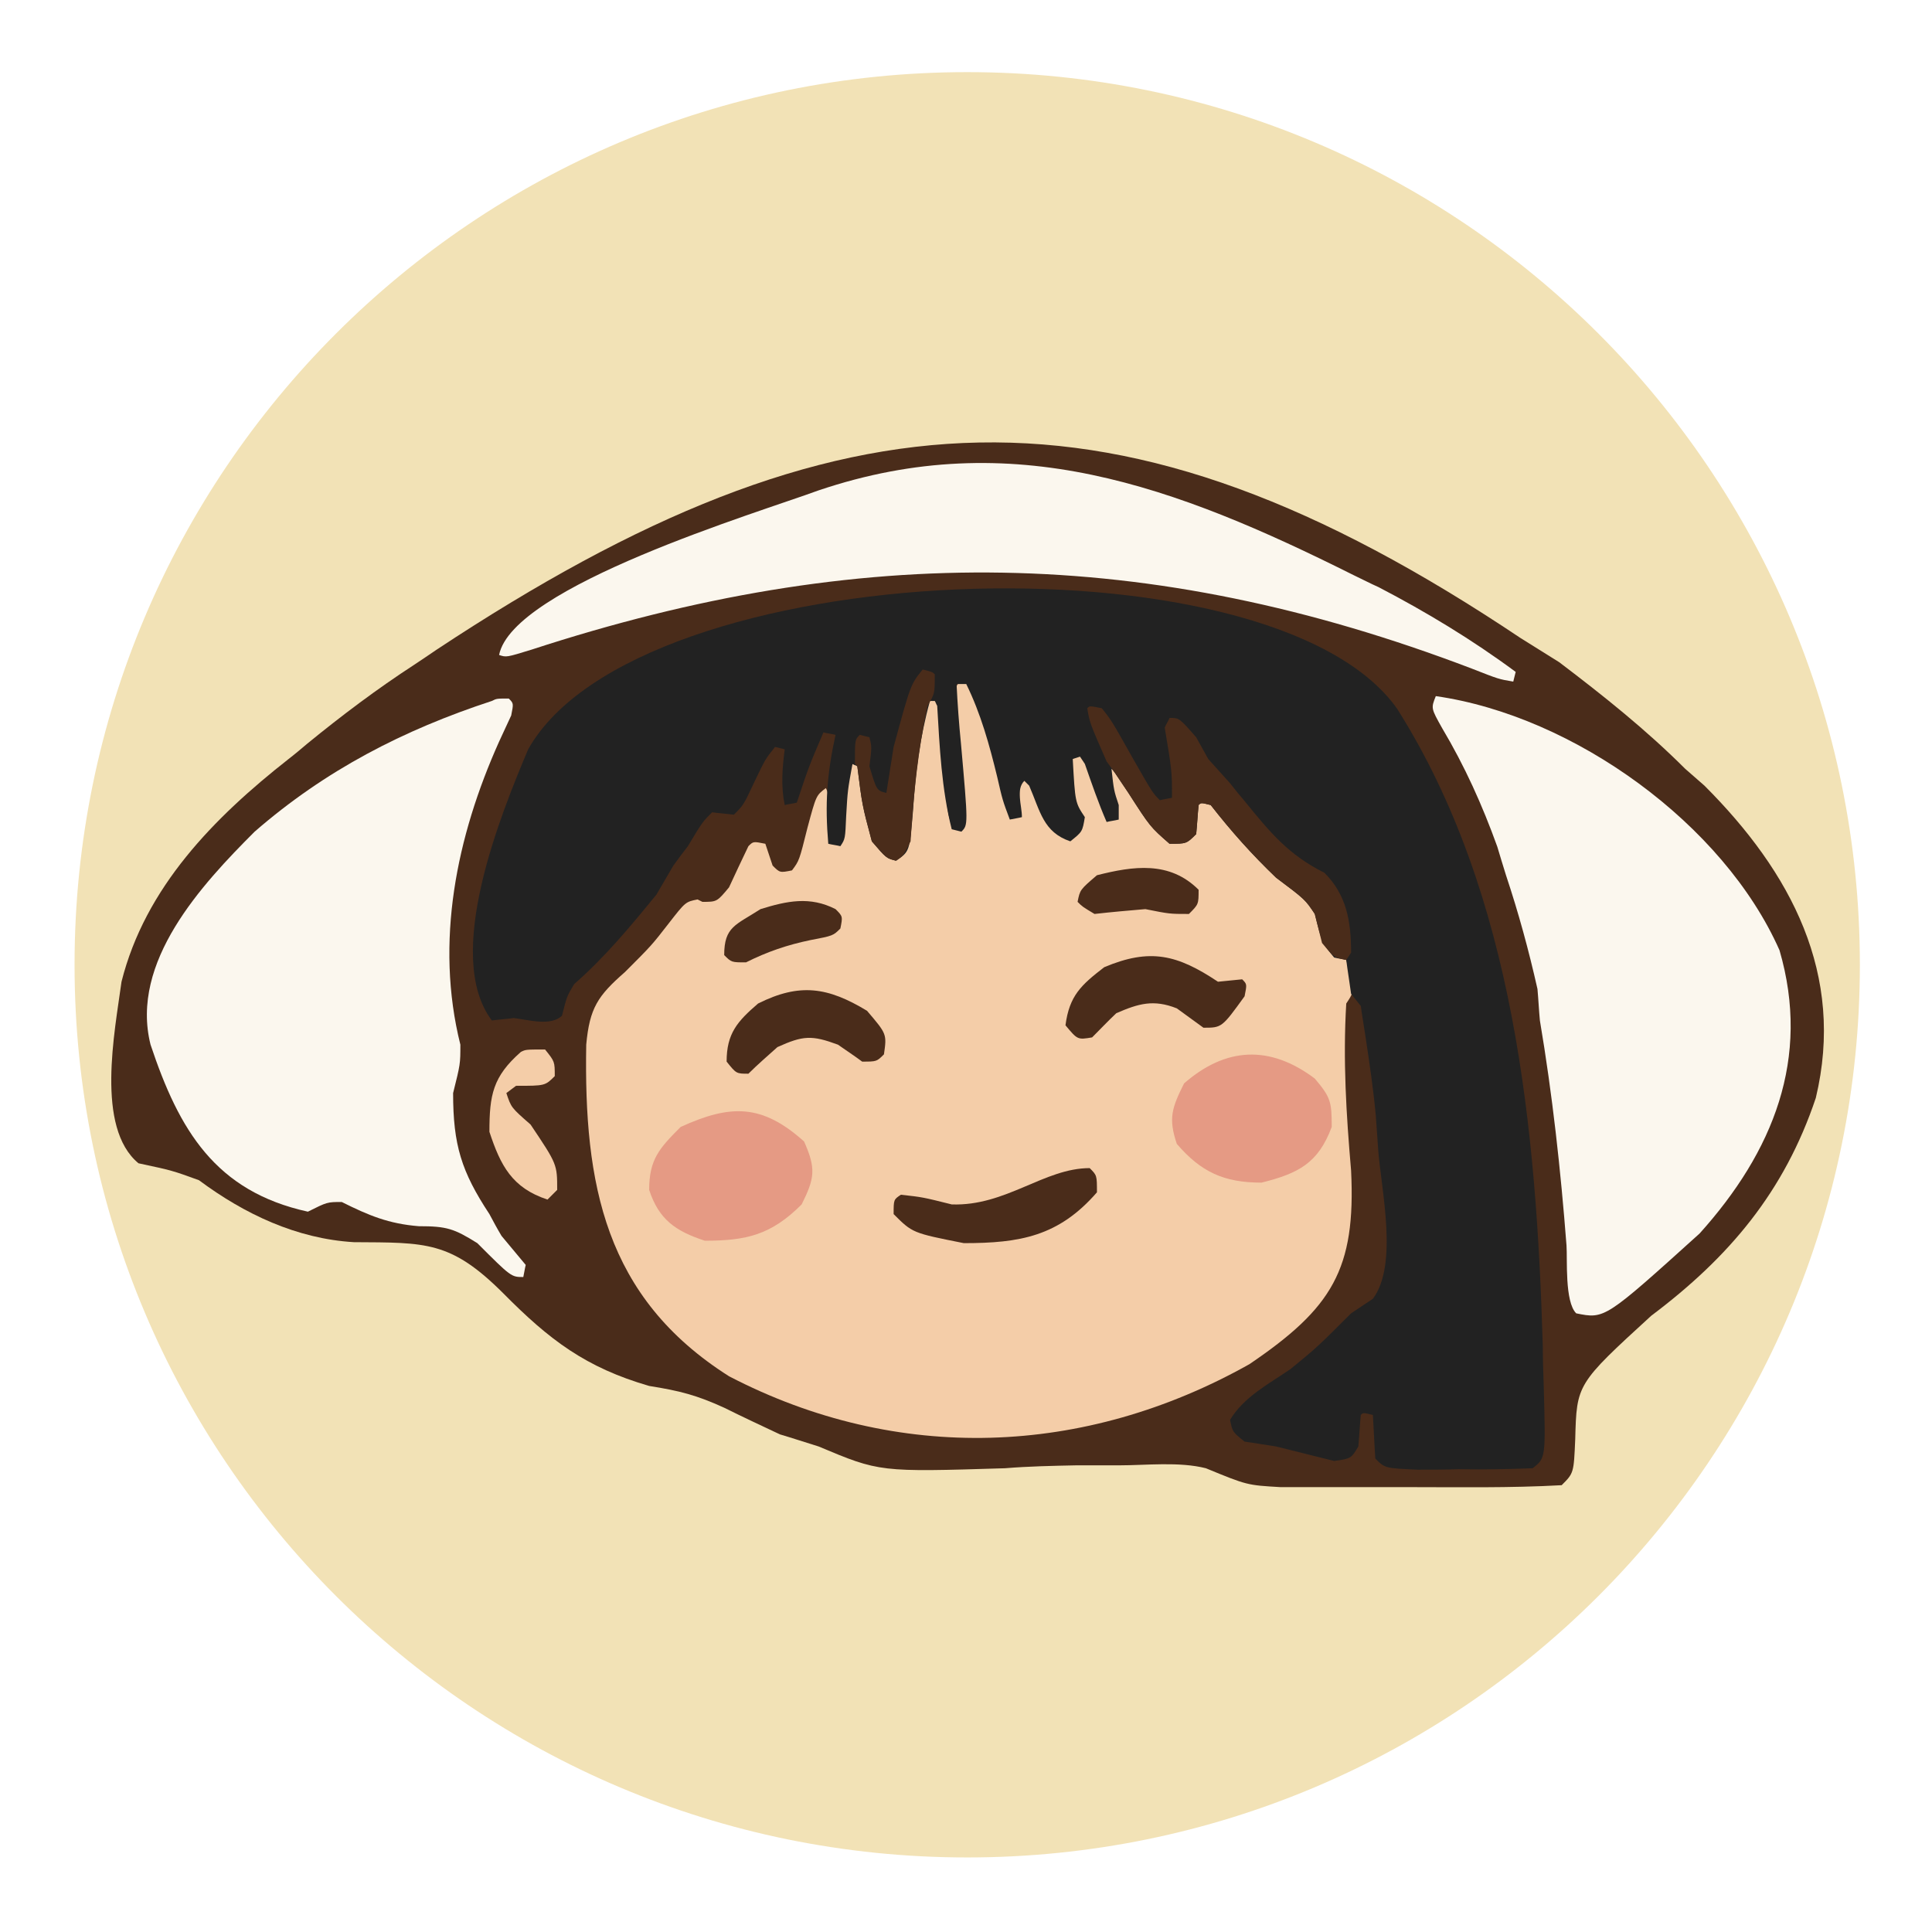
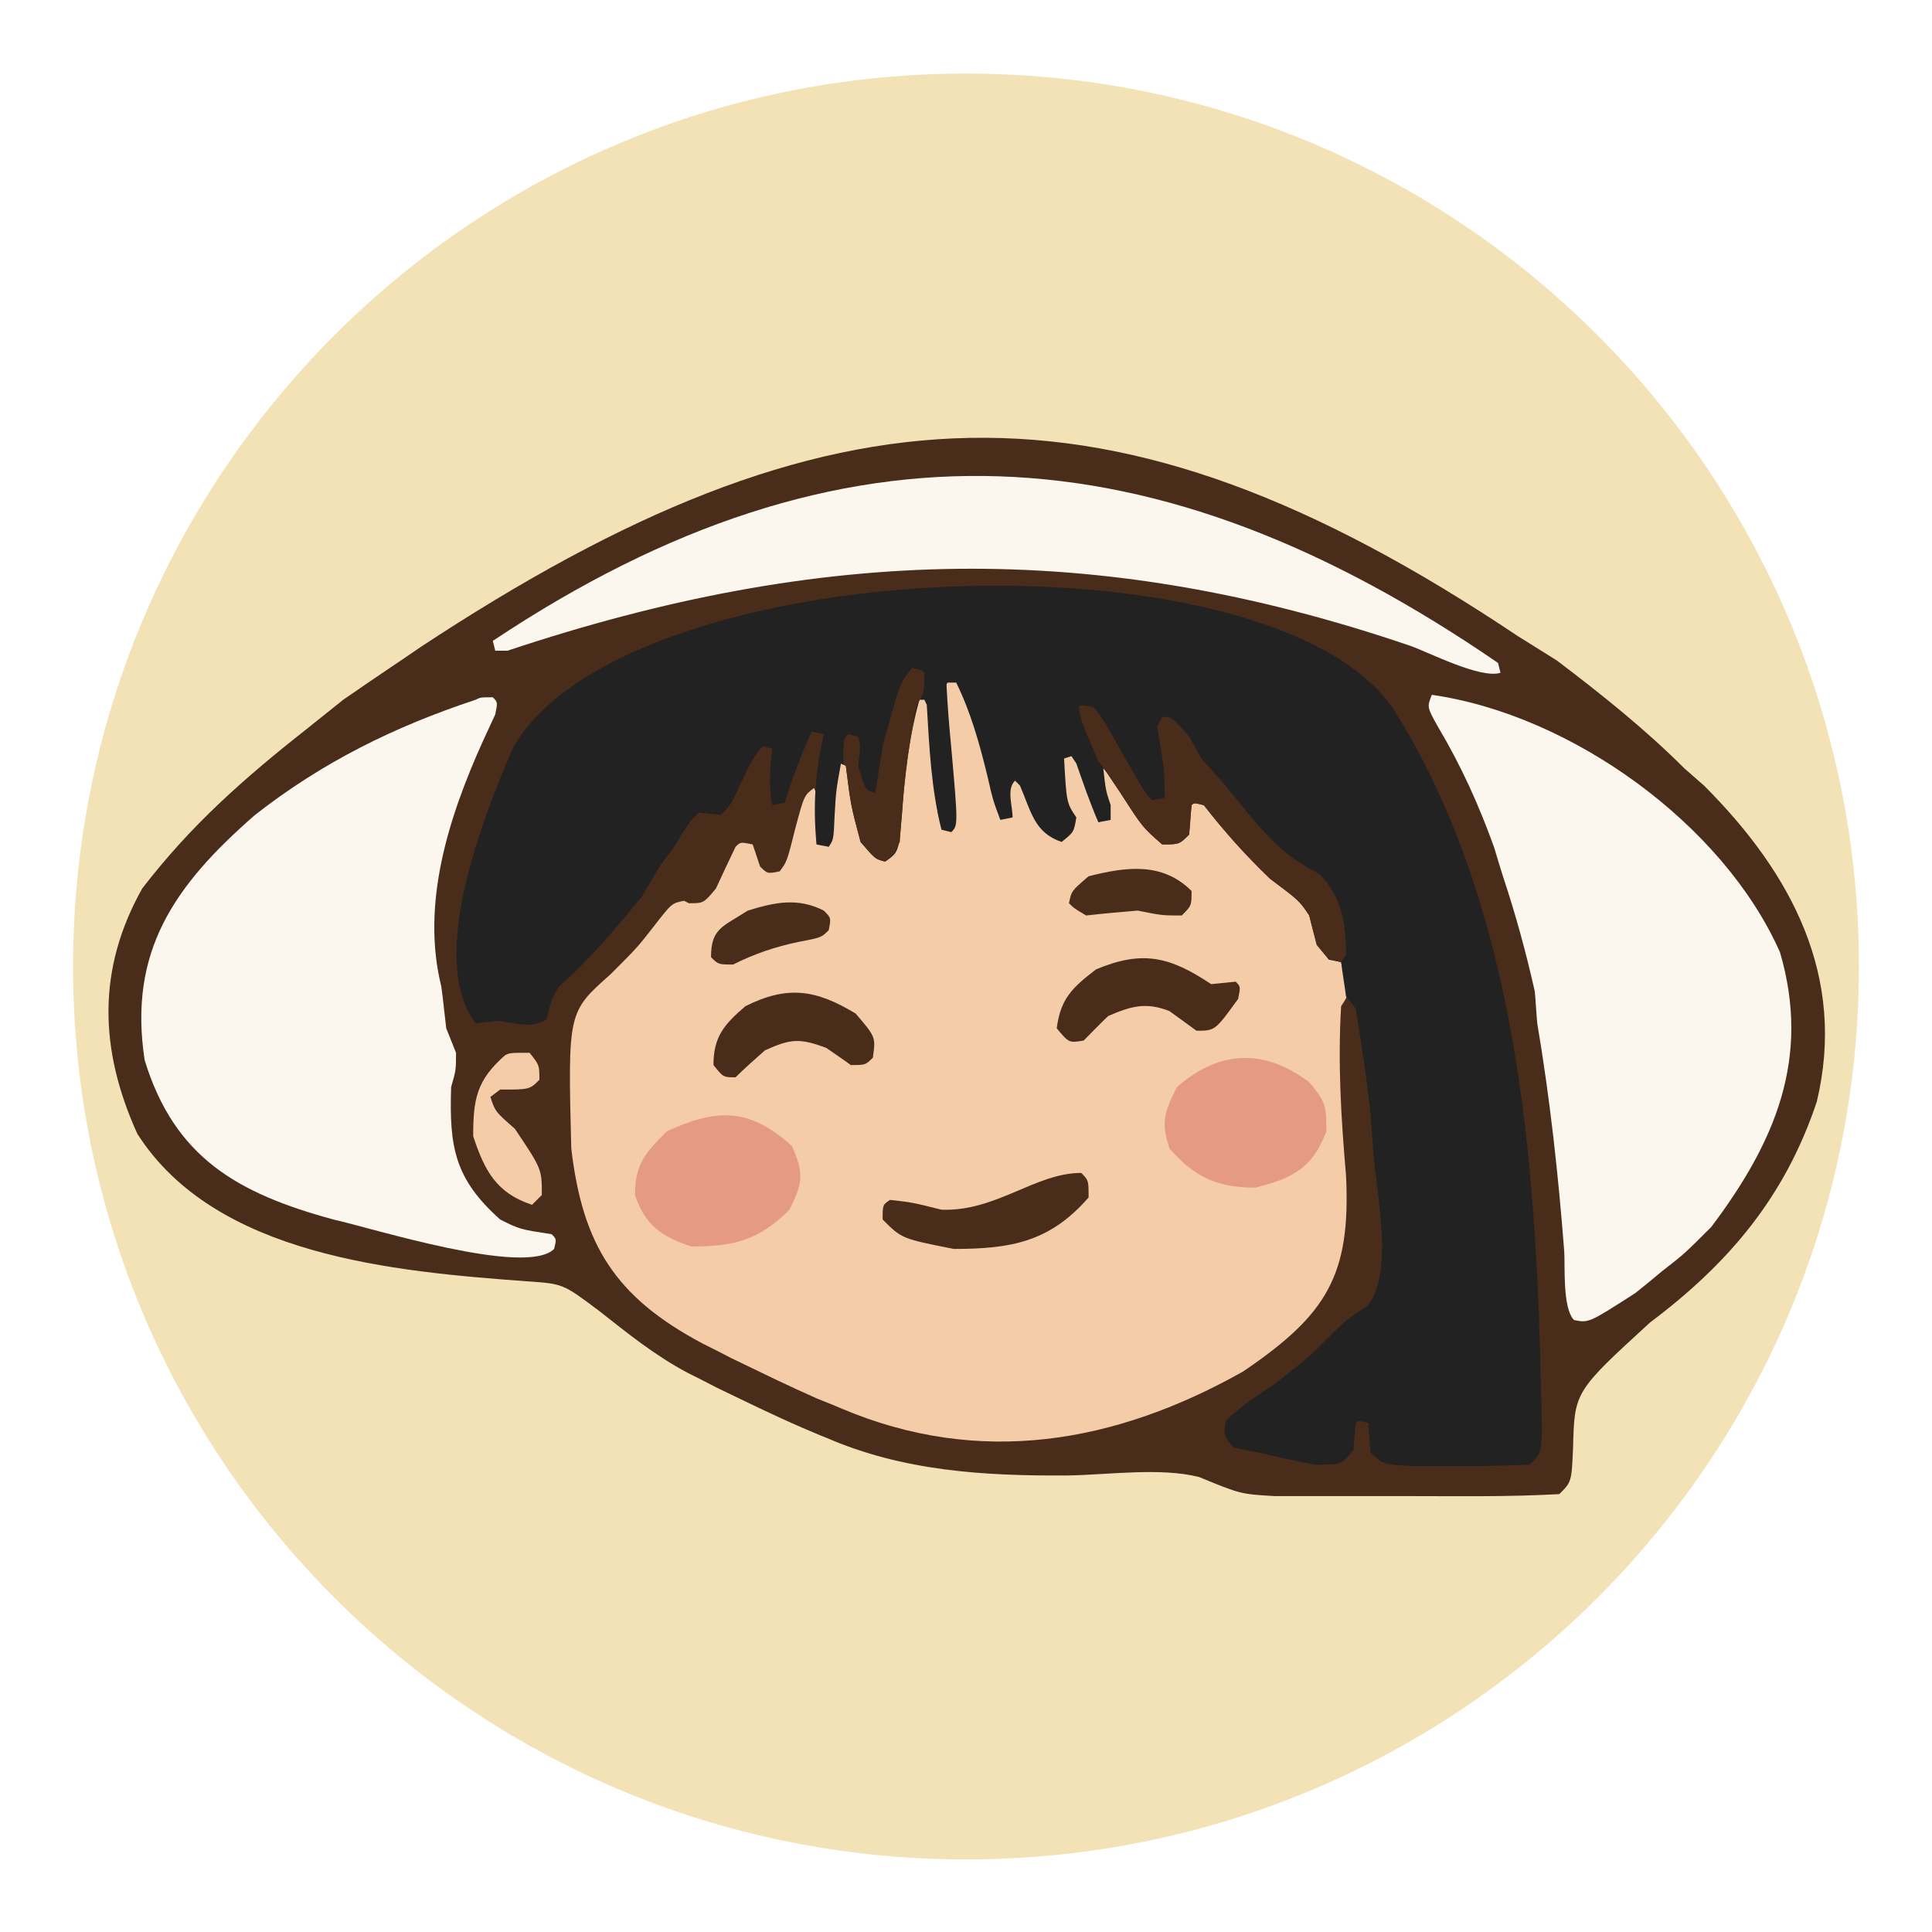
- <svg xmlns="http://www.w3.org/2000/svg" viewBox="60.9 -49.3 399.1 399.1">
-   <circle cx="260.7" cy="150" r="184.4" fill="#F2E2B6" />
+ <svg xmlns="http://www.w3.org/2000/svg" viewBox="65.5 -47.2 394 394">
+   <circle cx="262.5" cy="149.9" r="182.1" fill="#F2E2B6" />
  <g stroke="#4A2C1A" stroke-linejoin="round" stroke-linecap="round">
    <g stroke="none">
-       <path d="M375 82.5c1.3.8 1.3.8 8 5 9.1 6.9 18 14 26 22 .7.6.7.6 4 3.5 17.9 17.9 29.1 39 23 64.5-6.5 19.4-17.9 32.9-34 45-15.4 14.1-15.4 14.1-15.7 25.5-.3 7-.3 7-2.8 9.5-10.7.6-21.4.4-32.1.4-3 0-6.1 0-9.2 0-2.9 0-5.8 0-8.7 0-2.7 0-5.4 0-8.1 0-6.9-.4-6.9-.4-15.4-3.9-5.5-1.4-12.4-.6-17.9-.6-1.5 0-1.5 0-8.9 0-4.9.1-9.8.2-14.7.6-25.9.8-25.9.8-38.5-4.5-2.6-.8-5.3-1.7-8-2.5-3.8-1.8-7.7-3.6-11.5-5.5-5.7-2.6-9.2-3.5-15.5-4.5-13.1-3.8-20.6-9.5-30.1-19.1-10.9-10.9-16-10.5-30.9-10.6-11.8-.7-22.6-5.8-32-12.8-5.5-2-5.5-2-12.5-3.5-8.9-7.4-4.9-27.1-3.5-37.5 4.9-19.5 19.1-33.9 34.5-46 1.3-1 2.6-2.1 3.9-3.2 7.1-5.8 14.4-11.3 22.1-16.3 1.5-1 3-2 4.6-3.1 83.5-55.2 140.7-58.1 223.9-2.4z" fill="#4A2C1A" />
-       <path d="M261 92c3 7.2 5.3 14.2 7.1 21.8.4 1.9.9 3.8 1.4 5.7.7 0 1.3 0 2 0 0-2.3 0-4.6 0-7 .2-.2.2-.2 1-1 2 2.5 2 2.5 5 9.5 2.5 2.5 2.5 2.5 4.5 3 2.5-2.5 2.5-2.5 2-5.5-.5-.8-1-1.7-1.5-2.5-.2-2.8-.3-5.6-.5-8.5.7-.3 1.3-.7 2-1 2 3 2 3 3.8 8.4.2.9.2.9 1.7 5.1.7 0 1.3 0 2 0-.5-4.5-.5-4.5-1.5-8 0-1 0-2 0-3 2.5 2 2.5 2 6.5 9 5.1 6.5 5.1 6.5 9.5 6.5 1.5-1.5 1.5-1.5 2-7.5 1-1 1-1 3-.5 1.6 2 3.3 4 5 6 4.8 5.5 9.7 10.1 15.5 14.5 2 4 2 4 3.5 9.5 2.5 2 2.5 2 4 2.5 1.8 6.3 1.8 6.3 0 9-.7 11.7 0 22.9 1 34.5 1 20.4-3.9 28.4-21 40-34 19.1-72.7 20.6-107.5 2.5-25.7-16.3-30-39.7-29.5-68.5.7-7.6 2.4-10.1 8-15 5.5-5.5 5.5-5.5 9-10 3.5-4.5 3.5-4.5 6-5 .2.1.2.1 1 .5 3 0 3 0 5.5-3 1.3-2.8 2.6-5.6 4-8.5 1-1 1-1 3.5-.5.5 1.5 1 3 1.5 4.5 1.5 1.5 1.5 1.5 4 1 1.5-2 1.5-2 3.2-8.8 1.8-6.7 1.8-6.7 3.8-8.2.5 1 .5 1 .7 6.3.1 1.7.2 3.4.3 5.2.7 0 1.3 0 2 0 .5-1 .5-1 .7-5.8.4-8 .4-8 1.8-10.7.2.1.2.1 1.5.5.5 3.5 1 7 1.5 10.5 2 6 2 6 4.5 8.5 2.5-.5 2.5-.5 4-3.5.3-4.5.7-9 1-13.5 1.6-11.7 1.6-11.7 3.5-16 1.5.5 1.5.5 2 1.5.1 1.1.1 1.1.4 6.4 1.2 16.4 1.2 16.4 2.6 19.1.7-.2 1.3-.3 2-.5 0-7.1-.7-14.1-1.3-21.2-.7-8.9-.7-8.9 2.3-8.3z" fill="#F4CDA8" />
-       <path d="M349.5 97.1c24.3 38.4 28.8 87.2 30.1 131.7 0 2.7.1 5.5.2 8.4.4 14.7.4 14.7-2.3 16.8-5.1.2-10.2.3-15.3.2-2.8.1-5.6.1-8.4.1-6.8-.3-6.8-.3-8.8-2.3-.2-3-.3-5.9-.5-9-2-.5-2-.5-2.5 0-.2 2.1-.3 4.3-.5 6.5-1.5 2.5-1.5 2.5-5 3-4-1-8-2-12-3-2.1-.3-4.3-.7-6.5-1-2.5-2-2.5-2-3-4.5 2.9-4.8 8-7.4 12.5-10.5 5.5-4.5 5.5-4.5 12.5-11.5 1.5-1 3-2 4.5-3 5.3-7.1 1.7-22.6 1.1-30.8-.2-2.4-.3-4.7-.5-7.1-.5-5.4-1.3-10.8-2.1-16.1-.3-2.1-.7-4.3-1-6.5-.3-.4-.3-.4-2-2.5-.3-2.3-.7-4.6-1-7-.8-.2-1.7-.3-2.5-.5-2.5-3-2.5-3-4-9-2-3-2-3-8-7.5-5-4.8-9.2-9.5-13.5-15-2-.5-2-.5-2.5 0-.2 2-.3 4-.5 6-2 2-2 2-5.5 2-4-3.5-4-3.5-8.5-10.5-3-4.5-3-4.5-3.5-5 .5 4.5.5 4.5 1.5 7.5 0 1 0 2 0 3-.8.2-1.7.3-2.5.5-1.7-3.9-3.1-8-4.5-12-.3-.5-.7-1-1-1.5-.5.2-1 .3-1.5.5.5 9 .5 9 2.5 12-.5 3-.5 3-3 5-5.6-1.9-6.2-6.2-8.5-11.5-.3-.3-.7-.7-1-1-1.8 1.8-.5 5-.5 7.5-.4.1-.4.1-2.5.5-1.5-4-1.5-4-2.6-8.8-1.6-6.6-3.4-13.1-6.4-19.2-.7 0-1.3 0-2 0 .2 4.1.5 8.2.9 12.2 1.5 16.9 1.5 16.9.1 18.3-.7-.2-1.3-.3-2-.5-2.1-8.3-2.5-17-3-25.5-.2-.3-.3-.7-.5-1-.3 0-.7 0-1 0-2.1 7.6-3 14.9-3.5 22.7-.7 8.4-.7 8.4-3.5 10.3-2-.5-2-.5-5-4-2-7.5-2-7.5-3-15.5-.3-.2-.7-.3-1-.5-1 5.5-1 5.5-1.3 10.7-.2 4.8-.2 4.8-1.2 6.3-.8-.2-1.7-.3-2.5-.5-.7-8.2-.3-14.3 1.5-22.5-.8-.2-1.7-.3-2.5-.5-3 7-3 7-5.5 14.5-.8.2-1.7.3-2.5.5-.8-3.9-.5-7.6 0-11.5-.3-.1-.3-.1-2-.5-2 2.5-2 2.5-4.3 7.3-2.2 4.7-2.2 4.7-4.2 6.7-1.5-.2-3-.3-4.5-.5-2 2-2 2-5 7-1 1.3-2 2.6-3 4-1.2 2-2.3 4-3.5 6-5.4 6.6-10.6 12.9-17 18.5-1.5 2.5-1.5 2.5-2.5 6.5-2.3 2.3-7.2.8-10 .5-1.5.2-3 .3-4.5.5-10.1-13.4 1.9-42.7 7.5-56 22.5-40.1 153.5-45.2 179.5-8.4z" fill="#222222" />
-       <path d="M166 95c1 1 1 1 .5 3.5-.8 1.8-1.7 3.6-2.5 5.4-8.8 19.6-13.3 41.4-8 62.6 0 4 0 4-1.5 10 0 10.7 1.7 16.2 7.5 25 .8 1.5 1.6 3 2.5 4.5 1.7 2 3.3 4 5 6-.2.8-.3 1.6-.5 2.5-2.5 0-2.5 0-9.5-7-4.8-3-6.3-3.5-12.1-3.5-6.2-.5-10.3-2.2-15.9-5-3 0-3 0-7 2-19.1-4.2-26.6-16.8-32.5-34.5-4.3-17.1 10.6-33.1 21.5-44 14.6-12.7 30.7-21 49-27 1-.5 1-.5 3.5-.5z" fill="#FBF7EE" />
-       <path d="M357.5 94.5c28.6 4.1 59.5 26.5 71 52.5 6.5 22.3-1.3 41.6-16.5 58.5-19.6 17.7-19.6 17.7-25.5 16.5-2.4-2.4-1.8-11.2-2-14-1.2-15.6-2.9-31.1-5.5-46.5-.2-2.1-.3-4.3-.5-6.5-1.8-8-3.9-15.7-6.5-23.5-.6-1.9-1.2-3.9-1.8-5.9-3.1-8.6-6.7-16.6-11.4-24.5-2.3-4.1-2.3-4.1-1.3-6.6z" fill="#FBF7EE" />
-       <path d="M340.5 69.5c1.7.8 3.4 1.7 5.2 2.5 9.8 5.1 19.4 10.9 28.3 17.5-.2.7-.3 1.3-.5 2-3-.5-3-.5-8.6-2.7-66.9-25.5-126.5-26-194.2-3.9-5.2 1.6-5.2 1.6-6.7 1.1 2.8-14.2 53.5-29.4 66-34 40-13.5 73.7-.9 110.5 17.5z" fill="#FBF7EE" />
+       <path d="M375 82.5c1.3.8 1.3.8 8 5 9.1 6.9 18 14 26 22 .7.6.7.6 4 3.5 17.9 17.9 29.1 39 23 64.5-6.5 19.4-17.9 32.9-34 45-15.4 14.1-15.4 14.1-15.7 25.5-.3 7-.3 7-2.8 9.5-10.7.6-21.4.4-32.1.4-3 0-6.1 0-9.2 0-2.9 0-5.8 0-8.7 0-2.7 0-5.4 0-8.1 0-6.9-.4-6.9-.4-15.4-3.9-8.1-2-18.6-.4-27-.3-16.9.1-33.4-.9-49-7.7-.8-.3-.8-.3-4.8-2-6-2.6-11.7-5.4-17.5-8.2-1.9-1-3.9-2-5.9-3-6.8-3.6-12.3-8.1-18.3-12.8-7.2-5.4-7.2-5.4-14.6-5.9-26.9-2-63.5-5.1-79.4-30.1-7.8-17.2-8.2-33.6 1-50 9.9-12.9 20.8-22.5 33.5-32.5 2.5-2 5-4 7.5-6 3.6-2.5 7.3-5 11-7.5 1.5-1 3.1-2.1 4.7-3.2 83.6-55.1 140.6-58 223.8-2.3z" fill="#4A2C1A" />
+       <path d="M261 92c3 7.2 5.3 14.2 7.1 21.8.4 1.9.9 3.8 1.4 5.7.7 0 1.3 0 2 0 0-2.3 0-4.6 0-7 .2-.2.2-.2 1-1 2 2.5 2 2.5 5 9.5 2.5 2.5 2.5 2.5 4.5 3 2.5-2.5 2.5-2.5 2-5.5-.5-.8-1-1.7-1.5-2.5-.2-2.8-.3-5.6-.5-8.5.7-.3 1.3-.7 2-1 2 3 2 3 3.8 8.4.2.9.2.9 1.7 5.1.7 0 1.3 0 2 0-.5-4.5-.5-4.5-1.5-8 0-1 0-2 0-3 2.5 2 2.5 2 6.5 9 5.1 6.5 5.1 6.5 9.5 6.5 1.5-1.5 1.5-1.5 2-7.5 1-1 1-1 3-.5 1.6 2 3.3 4 5 6 4.8 5.5 9.7 10.1 15.5 14.5 2 4 2 4 3.5 9.5 2.5 2 2.5 2 4 2.5 1.8 6.3 1.8 6.3 0 9-.7 11.7 0 22.9 1 34.5 1 20.4-3.9 28.4-21 40-26.1 14.7-53.8 19.5-82 7.5-1.6-.7-3.2-1.3-4.9-2-5.9-2.6-11.6-5.4-17.4-8.2-1.9-1-3.9-2-5.9-3-17.9-9.5-24.5-20.2-26.8-39.8-.7-27.8-.7-27.8 8-35.5 5.5-5.5 5.5-5.5 9-10 3.5-4.5 3.5-4.5 6-5 .2.1.2.1 1 .5 3 0 3 0 5.5-3 1.3-2.8 2.6-5.6 4-8.5 1-1 1-1 3.5-.5.5 1.5 1 3 1.5 4.5 1.5 1.5 1.5 1.5 4 1 1.5-2 1.5-2 3.2-8.8 1.8-6.7 1.8-6.7 3.8-8.2.5 1 .5 1 .7 6.3.1 1.7.2 3.4.3 5.2.7 0 1.3 0 2 0 .5-1 .5-1 .7-5.8.4-8 .4-8 1.8-10.7.2.1.2.1 1.5.5.5 3.5 1 7 1.5 10.5 2 6 2 6 4.5 8.5 2.5-.5 2.5-.5 4-3.5.3-4.5.7-9 1-13.5 1.6-11.7 1.6-11.7 3.5-16 1.5.5 1.5.5 2 1.5.1 1.1.1 1.1.4 6.4 1.2 16.4 1.2 16.4 2.6 19.1.7-.2 1.3-.3 2-.5 0-7.1-.7-14.1-1.3-21.2-.7-8.9-.7-8.9 2.3-8.3z" fill="#F4CDA8" />
+       <path d="M349.5 97.1c24.3 38.5 28.8 87.3 30.1 131.8 0 2.9.1 5.7.2 8.6.3 11.4.3 11.4-2.3 14-5 .2-10 .3-15 .3-2.7 0-5.5 0-8.3 0-6.7-.3-6.7-.3-9.2-2.8-.2-2-.3-4-.5-6-2-.5-2-.5-2.5 0-.2 1.8-.3 3.6-.5 5.5-2.4 3-2.4 3-8 3-3.8-.8-7.7-1.6-11.5-2.5-1.7-.3-3.3-.7-5-1-2-2.5-2-2.5-1.5-5.5 4-3.5 4-3.5 10-7.5 7-5.5 7-5.5 10.9-9.4 3.6-3.6 3.6-3.6 8.1-6.6 5.3-7.1 1.7-22.6 1.1-30.8-.2-2.4-.3-4.7-.5-7.1-.5-5.4-1.3-10.8-2.1-16.1-.3-2.1-.7-4.3-1-6.5-.3-.4-.3-.4-2-2.5-.3-2.3-.7-4.6-1-7-.8-.2-1.7-.3-2.5-.5-2.5-3-2.5-3-4-9-2-3-2-3-8-7.5-5-4.8-9.2-9.5-13.5-15-2-.5-2-.5-2.5 0-.2 2-.3 4-.5 6-2 2-2 2-5.5 2-4-3.5-4-3.5-8.5-10.5-3-4.5-3-4.5-3.5-5 .5 4.5.5 4.5 1.5 7.5 0 1 0 2 0 3-.8.2-1.7.3-2.5.5-1.7-3.9-3.1-8-4.5-12-.3-.5-.7-1-1-1.5-.5.2-1 .3-1.5.5.5 9 .5 9 2.5 12-.5 3-.5 3-3 5-5.6-1.9-6.2-6.2-8.5-11.5-.3-.3-.7-.7-1-1-1.8 1.8-.5 5-.5 7.5-.4.1-.4.1-2.5.5-1.5-4-1.5-4-2.6-8.8-1.6-6.6-3.4-13.1-6.4-19.2-.7 0-1.3 0-2 0 .2 4.1.5 8.2.9 12.2 1.5 16.9 1.5 16.9.1 18.3-.7-.2-1.3-.3-2-.5-2.1-8.3-2.5-17-3-25.5-.2-.3-.3-.7-.5-1-.3 0-.7 0-1 0-2.1 7.6-3 14.9-3.5 22.7-.7 8.4-.7 8.4-3.5 10.3-2-.5-2-.5-5-4-2-7.5-2-7.5-3-15.5-.3-.2-.7-.3-1-.5-1 5.5-1 5.5-1.3 10.7-.2 4.8-.2 4.8-1.2 6.3-.8-.2-1.7-.3-2.5-.5-.7-8.2-.3-14.3 1.5-22.5-.8-.2-1.7-.3-2.5-.5-3 7-3 7-5.5 14.5-.8.2-1.7.3-2.5.5-.8-3.9-.5-7.6 0-11.5-.3-.1-.3-.1-2-.5-2 2.5-2 2.5-4.3 7.3-2.2 4.7-2.2 4.7-4.2 6.7-1.5-.2-3-.3-4.5-.5-2 2-2 2-5 7-1 1.3-2 2.6-3 4-1.2 2-2.3 4-3.5 6-5.4 6.6-10.6 12.9-17 18.5-1.5 2.5-1.5 2.5-2.5 6.5-2.3 2.3-7.2.8-10 .5-1.5.2-3 .3-4.5.5-10.1-13.4 1.9-42.7 7.5-56 22.5-40.1 153.5-45.2 179.5-8.4z" fill="#222222" />
+       <path d="M166 95c1 1 1 1 .5 3.5-.8 1.8-1.7 3.6-2.5 5.4-7 15.5-12.7 33.2-8.5 50.1.2 1.4.2 1.4 1 8.5.7 1.7 1.3 3.3 2 5 0 3.5 0 3.5-1 7-.4 12.2.7 18.7 10 27 4 2 4 2 10.5 3 1 1 1 1 .5 3-5.7 5.7-36.9-4.2-45-6-19.5-5.3-32.4-12.6-38.5-32.5-3.4-22.2 6.1-35.7 22.5-50 13.8-10.8 28.4-18 45-23.5 1-.5 1-.5 3.5-.5z" fill="#FBF7EE" />
+       <path d="M357.5 94.5c28.6 4.1 59.5 26.5 71 52.5 6.3 21.5-.9 38.6-14 56-5.5 5.5-5.5 5.5-10 9-1.8 1.5-3.6 3-5.5 4.5-9.5 6.1-9.5 6.1-12.5 5.5-2.4-2.4-1.8-11.2-2-14-1.2-15.6-2.9-31.1-5.5-46.5-.2-2.1-.3-4.3-.5-6.5-1.8-8-3.9-15.7-6.5-23.5-.6-1.9-1.2-3.9-1.8-5.9-3.1-8.6-6.7-16.6-11.4-24.5-2.3-4.1-2.3-4.1-1.3-6.6z" fill="#FBF7EE" />
+       <path d="M371 88c.2.7.3 1.3.5 2-4 1.3-14.5-4.1-18.4-5.5-64.3-21.9-120.2-20.3-184.1 1-.8 0-1.6 0-2.5 0-.2-.7-.3-1.3-.5-2 71.6-47.7 135.4-43.3 205 4.5z" fill="#FBF7EE" />
      <path d="M227 186.5c2.5 5.6 2.2 7.6-.5 13-6.3 6.3-11.4 7.5-20 7.5-6.1-2-9.5-4.4-11.5-10.5 0-6.3 2.1-8.6 6.5-13 10.3-4.7 16.8-4.8 25.5 3z" fill="#E59A84" />
      <path d="M332.5 173.5c3.3 3.9 3.5 4.8 3.5 10-2.8 7.5-6.9 9.6-14.5 11.5-7.8 0-12.5-2.2-17.5-8-1.8-5.3-1-7.5 1.5-12.5 8.6-7.5 17.7-8 27-1z" fill="#E59A84" />
      <path d="M288.5 97c2 2.5 2 2.5 6.5 10.5 4 7 4 7 5.5 8.5.4-.1.4-.1 2.5-.5 0-5.5 0-5.5-1.5-14.5.3-.7.7-1.3 1-2 2 0 2 0 5.5 4 .4.7.4.7 2.5 4.5.7.8.7.8 4.5 5 1 1.3 2 2.5 3.1 3.8 5.2 6.4 9 11 16.4 14.7 4.6 4.6 5.5 10.1 5.5 16.5-.3.5-.7 1-1 1.5-2.5-.5-2.5-.5-5-3.5-.5-2-1-4-1.5-6-2-3-2-3-8-7.5-5-4.8-9.2-9.5-13.5-15-2-.5-2-.5-2.5 0-.2 2-.3 4-.5 6-2 2-2 2-5.5 2-4-3.5-4-3.5-8.5-10.5-3-4.5-3-4.5-4.5-6.5-3.5-8-3.5-8-4-11 .5-.5.5-.5 3 0z" fill="#4A2C1A" />
      <path d="M312.5 153.5c1.7-.2 3.3-.3 5-.5 1 1 1 1 .5 3.5-4.7 6.5-4.7 6.5-8.5 6.5-1.8-1.3-3.6-2.6-5.5-4-4.8-1.9-7.9-1-12.5 1-1.7 1.6-3.3 3.3-5 5-3 .5-3 .5-5.5-2.5.8-6.1 3.2-8.3 8-12 9.5-4 15.1-2.6 23.5 3z" fill="#4A2C1A" />
      <path d="M240 159.5c4.1 4.8 4.1 4.8 3.5 9-1.5 1.5-1.5 1.5-4.5 1.5-1.6-1.2-3.3-2.3-5-3.5-5.4-2-7.2-1.9-12.5.5-2 1.8-4.1 3.6-6 5.5-2.5 0-2.5 0-4.5-2.5 0-5.8 2.2-8.3 6.5-12 8.6-4.3 14.4-3.4 22.5 1.5z" fill="#4A2C1A" />
      <path d="M286 192c1.5 1.5 1.5 1.5 1.5 5-7.9 9.1-15.9 10.5-27.5 10.5-10.6-2.1-10.6-2.1-14.5-6 0-3 0-3 1.5-4 4.5.5 4.5.5 10.5 2 11.2.4 19.1-7.5 28.5-7.5z" fill="#4A2C1A" />
      <path d="M251.5 89c2 .5 2 .5 2.5 1 0 4 0 4-1.5 6.5-2 9.3-2.9 18.5-3.5 28-1.5 3-1.5 3-3 4-2-.5-2-.5-5-4-2-7.5-2-7.5-3-15.5-.2-.2-.3-.3-.5-.5 0-5 0-5 1-6 .7.2 1.3.3 2 .5.5 2 .5 2 0 6 1.5 5 1.5 5 3.5 5.5.5-3.1 1-6.3 1.5-9.5 3.5-12.9 3.5-12.9 6-16z" fill="#4A2C1A" />
      <path d="M173.5 167.5c2 2.5 2 2.5 2 5.5-2 2-2 2-8 2-.7.5-1.3 1-2 1.5 1 3 1 3 5 6.5 5.5 8.2 5.5 8.2 5.5 13.5-.7.7-1.3 1.3-2 2-7.3-2.4-9.7-7-12-14 0-7.6.7-11.4 6.5-16.5 1-.5 1-.5 5-.5z" fill="#F4CDA8" />
      <path d="M233.5 138.5c1.5 1.5 1.5 1.5 1 4-1.5 1.5-1.5 1.5-6.2 2.4-4.8 1-8.9 2.4-13.3 4.6-3 0-3 0-4.5-1.5 0-5.9 2.4-6.2 7.5-9.5 5.5-1.7 10.2-2.7 15.5 0z" fill="#4A2C1A" />
      <path d="M308.5 134.5c0 3 0 3-2 5-4 0-4 0-9-1-3.5.3-7 .6-10.5 1-2.5-1.5-2.5-1.5-3.5-2.5.5-2.5.5-2.5 4-5.5 7.5-1.9 15-3 21 3z" fill="#4A2C1A" />
    </g>
  </g>
</svg>
